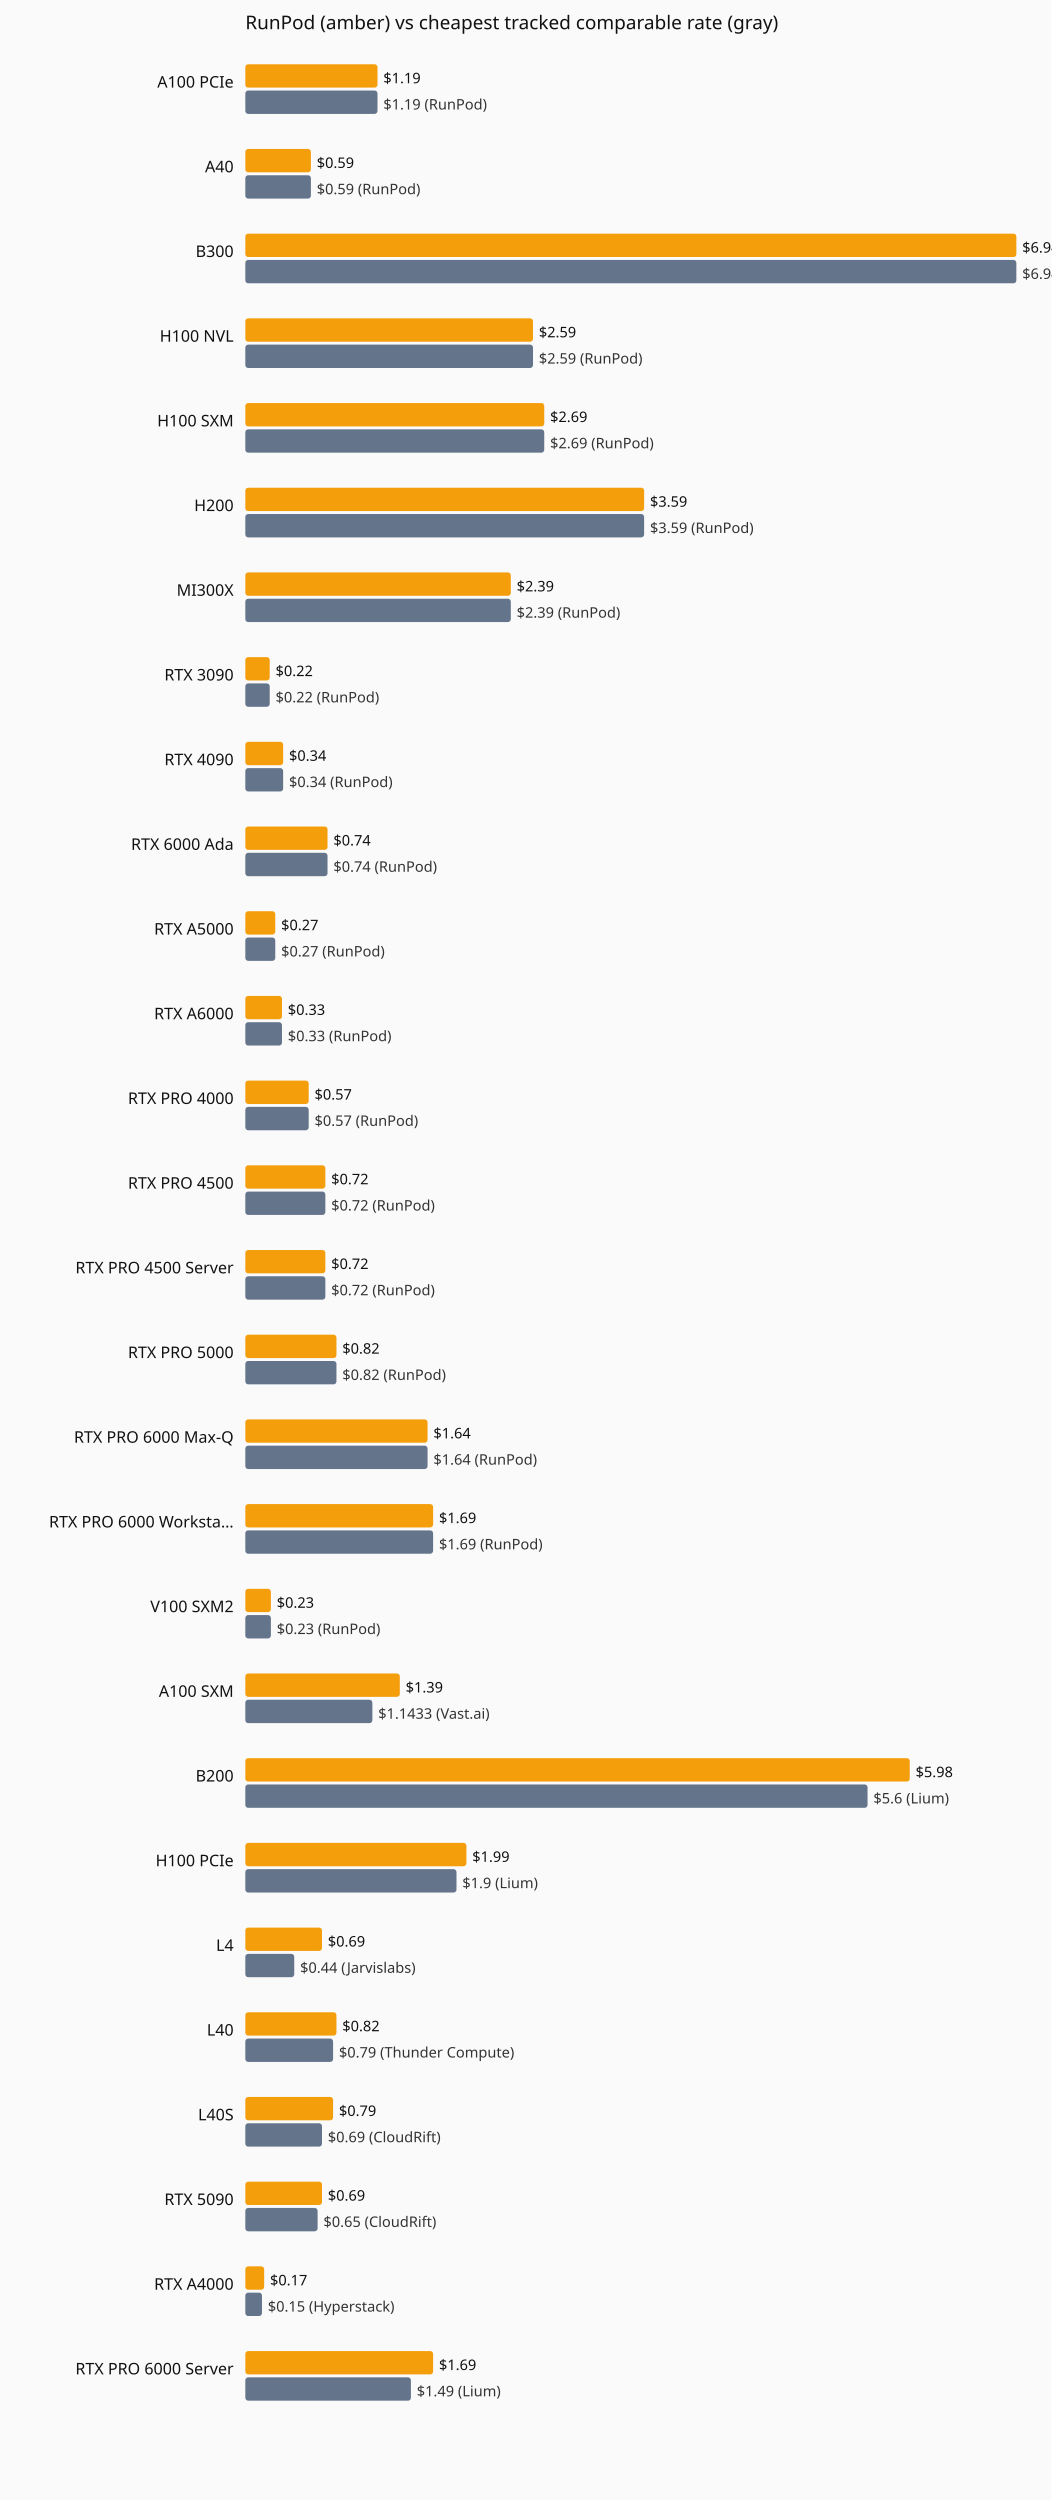
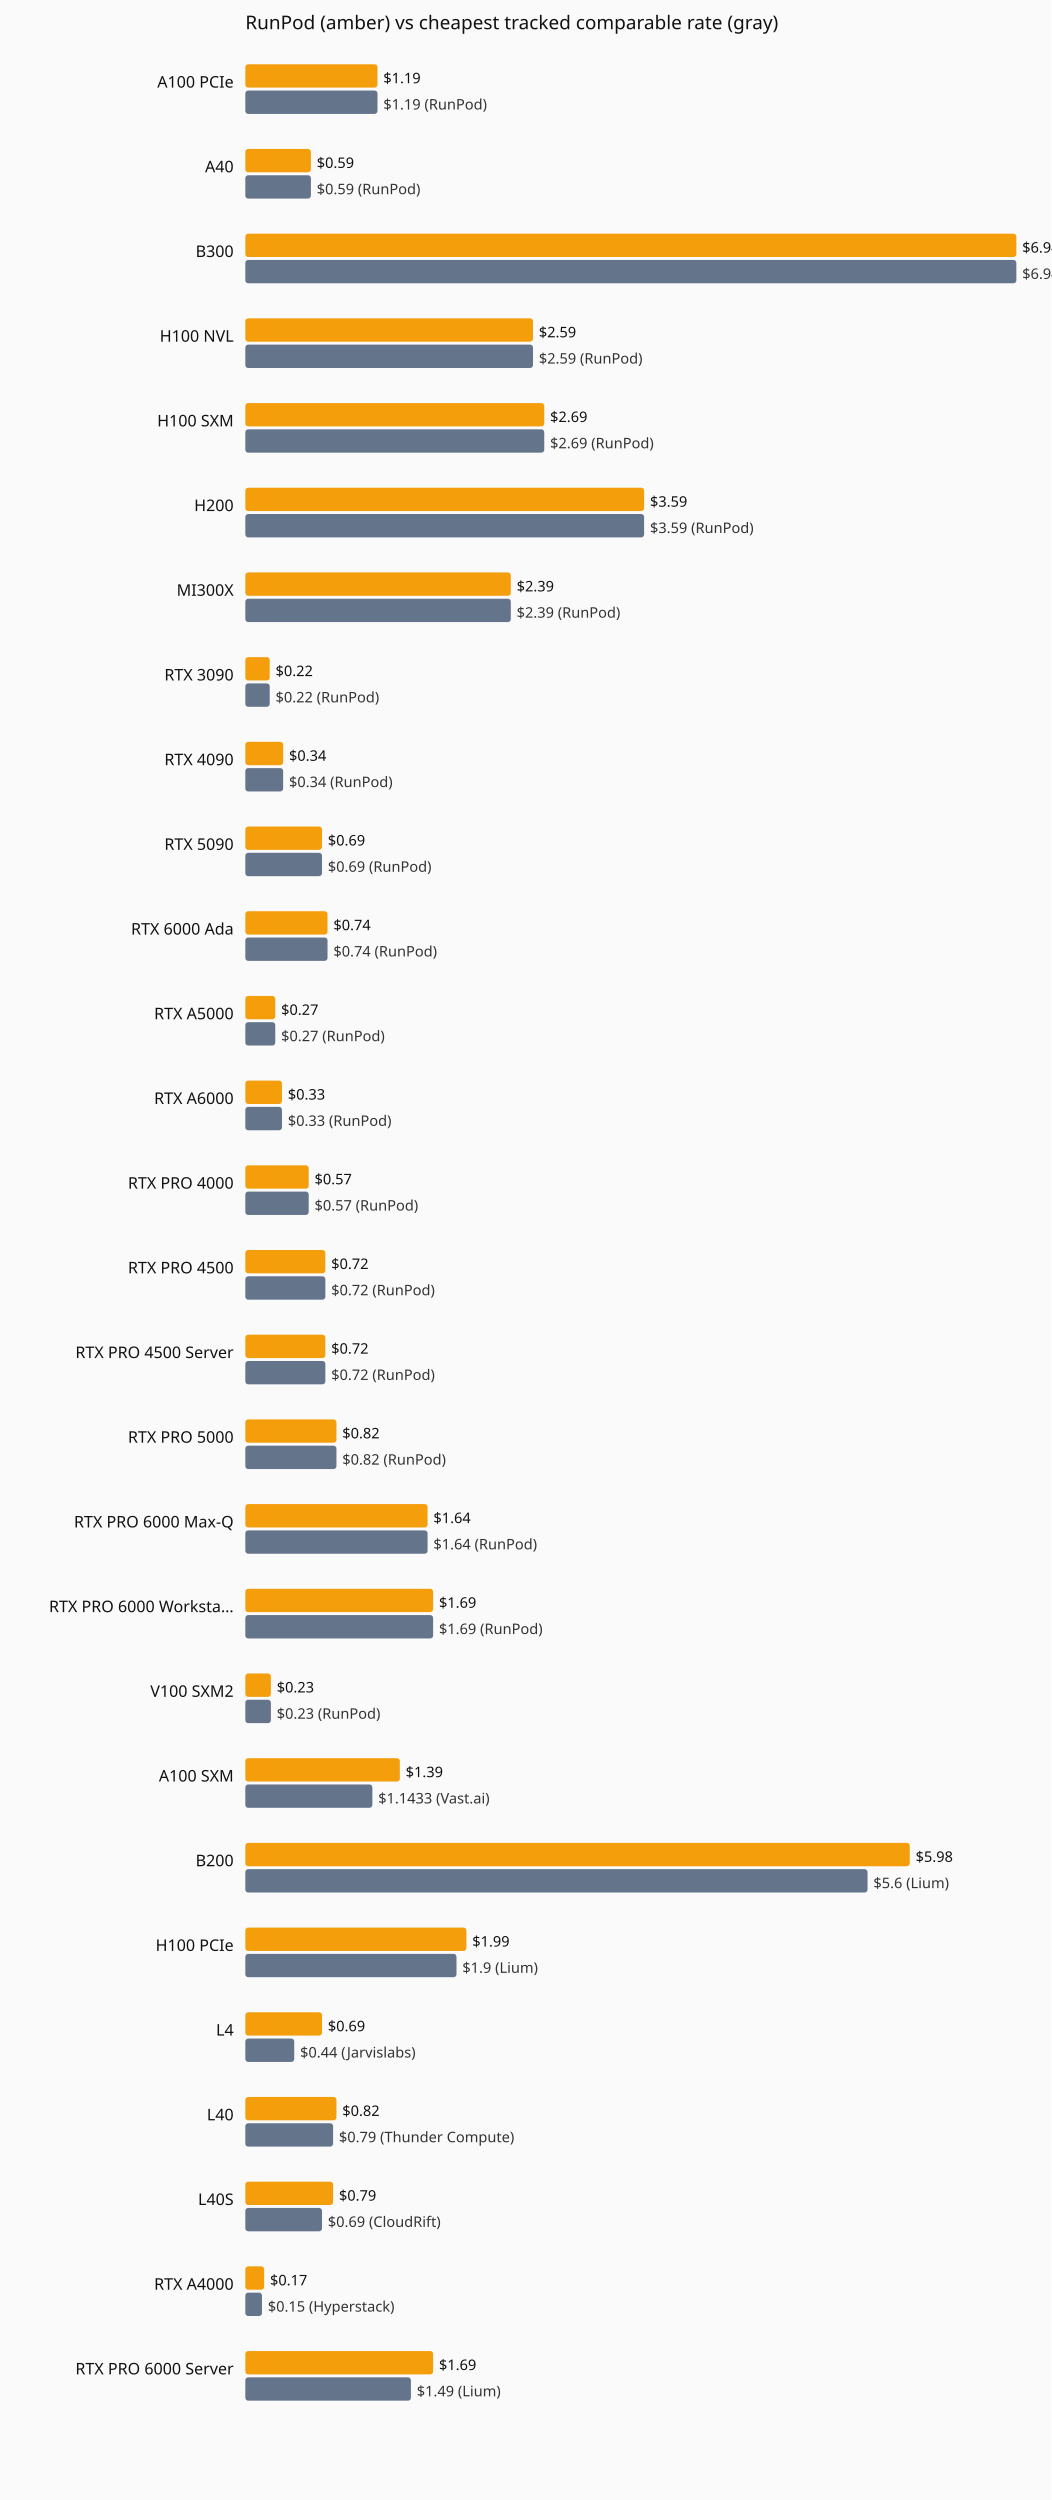
<svg xmlns="http://www.w3.org/2000/svg" viewBox="0 0 720 1712" role="img" aria-label="Current hourly rate versus the cheapest tracked vendor, by GPU model.">
  <rect width="720" height="1712" fill="#fafafa" />
  <text x="168" y="20" font-family="system-ui,sans-serif" font-size="13" fill="#111">RunPod (amber) vs cheapest tracked comparable rate (gray)</text>
  <text x="160" y="60" text-anchor="end" font-family="system-ui,sans-serif" font-size="11" fill="#111">A100 PCIe</text>
  <rect x="168" y="44" width="90.5" height="16" fill="#f59e0b" rx="2" />
  <text x="262.5" y="57" font-family="system-ui,sans-serif" font-size="10" fill="#111">$1.19</text>
  <rect x="168" y="62" width="90.5" height="16" fill="#64748b" rx="2" />
  <text x="262.5" y="75" font-family="system-ui,sans-serif" font-size="10" fill="#333">$1.19 (RunPod)</text>
  <text x="160" y="118" text-anchor="end" font-family="system-ui,sans-serif" font-size="11" fill="#111">A40</text>
  <rect x="168" y="102" width="44.9" height="16" fill="#f59e0b" rx="2" />
  <text x="216.9" y="115" font-family="system-ui,sans-serif" font-size="10" fill="#111">$0.59</text>
  <rect x="168" y="120" width="44.9" height="16" fill="#64748b" rx="2" />
  <text x="216.9" y="133" font-family="system-ui,sans-serif" font-size="10" fill="#333">$0.59 (RunPod)</text>
  <text x="160" y="176" text-anchor="end" font-family="system-ui,sans-serif" font-size="11" fill="#111">B300</text>
  <rect x="168" y="160" width="528.0" height="16" fill="#f59e0b" rx="2" />
  <text x="700.0" y="173" font-family="system-ui,sans-serif" font-size="10" fill="#111">$6.94</text>
  <rect x="168" y="178" width="528.0" height="16" fill="#64748b" rx="2" />
  <text x="700.0" y="191" font-family="system-ui,sans-serif" font-size="10" fill="#333">$6.94 (RunPod)</text>
  <text x="160" y="234" text-anchor="end" font-family="system-ui,sans-serif" font-size="11" fill="#111">H100 NVL</text>
  <rect x="168" y="218" width="197.0" height="16" fill="#f59e0b" rx="2" />
  <text x="369.0" y="231" font-family="system-ui,sans-serif" font-size="10" fill="#111">$2.59</text>
  <rect x="168" y="236" width="197.0" height="16" fill="#64748b" rx="2" />
  <text x="369.0" y="249" font-family="system-ui,sans-serif" font-size="10" fill="#333">$2.59 (RunPod)</text>
  <text x="160" y="292" text-anchor="end" font-family="system-ui,sans-serif" font-size="11" fill="#111">H100 SXM</text>
  <rect x="168" y="276" width="204.7" height="16" fill="#f59e0b" rx="2" />
  <text x="376.7" y="289" font-family="system-ui,sans-serif" font-size="10" fill="#111">$2.69</text>
  <rect x="168" y="294" width="204.7" height="16" fill="#64748b" rx="2" />
  <text x="376.7" y="307" font-family="system-ui,sans-serif" font-size="10" fill="#333">$2.69 (RunPod)</text>
  <text x="160" y="350" text-anchor="end" font-family="system-ui,sans-serif" font-size="11" fill="#111">H200</text>
  <rect x="168" y="334" width="273.1" height="16" fill="#f59e0b" rx="2" />
  <text x="445.1" y="347" font-family="system-ui,sans-serif" font-size="10" fill="#111">$3.59</text>
  <rect x="168" y="352" width="273.1" height="16" fill="#64748b" rx="2" />
  <text x="445.1" y="365" font-family="system-ui,sans-serif" font-size="10" fill="#333">$3.59 (RunPod)</text>
  <text x="160" y="408" text-anchor="end" font-family="system-ui,sans-serif" font-size="11" fill="#111">MI300X</text>
  <rect x="168" y="392" width="181.8" height="16" fill="#f59e0b" rx="2" />
  <text x="353.8" y="405" font-family="system-ui,sans-serif" font-size="10" fill="#111">$2.39</text>
  <rect x="168" y="410" width="181.8" height="16" fill="#64748b" rx="2" />
  <text x="353.8" y="423" font-family="system-ui,sans-serif" font-size="10" fill="#333">$2.39 (RunPod)</text>
  <text x="160" y="466" text-anchor="end" font-family="system-ui,sans-serif" font-size="11" fill="#111">RTX 3090</text>
  <rect x="168" y="450" width="16.7" height="16" fill="#f59e0b" rx="2" />
  <text x="188.7" y="463" font-family="system-ui,sans-serif" font-size="10" fill="#111">$0.22</text>
  <rect x="168" y="468" width="16.7" height="16" fill="#64748b" rx="2" />
  <text x="188.7" y="481" font-family="system-ui,sans-serif" font-size="10" fill="#333">$0.22 (RunPod)</text>
  <text x="160" y="524" text-anchor="end" font-family="system-ui,sans-serif" font-size="11" fill="#111">RTX 4090</text>
  <rect x="168" y="508" width="25.9" height="16" fill="#f59e0b" rx="2" />
  <text x="197.9" y="521" font-family="system-ui,sans-serif" font-size="10" fill="#111">$0.34</text>
  <rect x="168" y="526" width="25.9" height="16" fill="#64748b" rx="2" />
  <text x="197.9" y="539" font-family="system-ui,sans-serif" font-size="10" fill="#333">$0.34 (RunPod)</text>
-   <text x="160" y="582" text-anchor="end" font-family="system-ui,sans-serif" font-size="11" fill="#111">RTX 6000 Ada</text>
-   <rect x="168" y="566" width="56.3" height="16" fill="#f59e0b" rx="2" />
-   <text x="228.3" y="579" font-family="system-ui,sans-serif" font-size="10" fill="#111">$0.74</text>
-   <rect x="168" y="584" width="56.3" height="16" fill="#64748b" rx="2" />
-   <text x="228.3" y="597" font-family="system-ui,sans-serif" font-size="10" fill="#333">$0.74 (RunPod)</text>
-   <text x="160" y="640" text-anchor="end" font-family="system-ui,sans-serif" font-size="11" fill="#111">RTX A5000</text>
-   <rect x="168" y="624" width="20.5" height="16" fill="#f59e0b" rx="2" />
-   <text x="192.5" y="637" font-family="system-ui,sans-serif" font-size="10" fill="#111">$0.27</text>
-   <rect x="168" y="642" width="20.5" height="16" fill="#64748b" rx="2" />
-   <text x="192.5" y="655" font-family="system-ui,sans-serif" font-size="10" fill="#333">$0.27 (RunPod)</text>
-   <text x="160" y="698" text-anchor="end" font-family="system-ui,sans-serif" font-size="11" fill="#111">RTX A6000</text>
-   <rect x="168" y="682" width="25.1" height="16" fill="#f59e0b" rx="2" />
-   <text x="197.1" y="695" font-family="system-ui,sans-serif" font-size="10" fill="#111">$0.33</text>
-   <rect x="168" y="700" width="25.1" height="16" fill="#64748b" rx="2" />
-   <text x="197.1" y="713" font-family="system-ui,sans-serif" font-size="10" fill="#333">$0.33 (RunPod)</text>
-   <text x="160" y="756" text-anchor="end" font-family="system-ui,sans-serif" font-size="11" fill="#111">RTX PRO 4000</text>
-   <rect x="168" y="740" width="43.4" height="16" fill="#f59e0b" rx="2" />
-   <text x="215.4" y="753" font-family="system-ui,sans-serif" font-size="10" fill="#111">$0.57</text>
-   <rect x="168" y="758" width="43.4" height="16" fill="#64748b" rx="2" />
-   <text x="215.4" y="771" font-family="system-ui,sans-serif" font-size="10" fill="#333">$0.57 (RunPod)</text>
-   <text x="160" y="814" text-anchor="end" font-family="system-ui,sans-serif" font-size="11" fill="#111">RTX PRO 4500</text>
-   <rect x="168" y="798" width="54.8" height="16" fill="#f59e0b" rx="2" />
-   <text x="226.8" y="811" font-family="system-ui,sans-serif" font-size="10" fill="#111">$0.72</text>
-   <rect x="168" y="816" width="54.8" height="16" fill="#64748b" rx="2" />
-   <text x="226.8" y="829" font-family="system-ui,sans-serif" font-size="10" fill="#333">$0.72 (RunPod)</text>
-   <text x="160" y="872" text-anchor="end" font-family="system-ui,sans-serif" font-size="11" fill="#111">RTX PRO 4500 Server</text>
+   <text x="160" y="582" text-anchor="end" font-family="system-ui,sans-serif" font-size="11" fill="#111">RTX 5090</text>
+   <rect x="168" y="566" width="52.5" height="16" fill="#f59e0b" rx="2" />
+   <text x="224.5" y="579" font-family="system-ui,sans-serif" font-size="10" fill="#111">$0.69</text>
+   <rect x="168" y="584" width="52.5" height="16" fill="#64748b" rx="2" />
+   <text x="224.5" y="597" font-family="system-ui,sans-serif" font-size="10" fill="#333">$0.69 (RunPod)</text>
+   <text x="160" y="640" text-anchor="end" font-family="system-ui,sans-serif" font-size="11" fill="#111">RTX 6000 Ada</text>
+   <rect x="168" y="624" width="56.3" height="16" fill="#f59e0b" rx="2" />
+   <text x="228.3" y="637" font-family="system-ui,sans-serif" font-size="10" fill="#111">$0.74</text>
+   <rect x="168" y="642" width="56.3" height="16" fill="#64748b" rx="2" />
+   <text x="228.3" y="655" font-family="system-ui,sans-serif" font-size="10" fill="#333">$0.74 (RunPod)</text>
+   <text x="160" y="698" text-anchor="end" font-family="system-ui,sans-serif" font-size="11" fill="#111">RTX A5000</text>
+   <rect x="168" y="682" width="20.5" height="16" fill="#f59e0b" rx="2" />
+   <text x="192.5" y="695" font-family="system-ui,sans-serif" font-size="10" fill="#111">$0.27</text>
+   <rect x="168" y="700" width="20.5" height="16" fill="#64748b" rx="2" />
+   <text x="192.5" y="713" font-family="system-ui,sans-serif" font-size="10" fill="#333">$0.27 (RunPod)</text>
+   <text x="160" y="756" text-anchor="end" font-family="system-ui,sans-serif" font-size="11" fill="#111">RTX A6000</text>
+   <rect x="168" y="740" width="25.1" height="16" fill="#f59e0b" rx="2" />
+   <text x="197.1" y="753" font-family="system-ui,sans-serif" font-size="10" fill="#111">$0.33</text>
+   <rect x="168" y="758" width="25.1" height="16" fill="#64748b" rx="2" />
+   <text x="197.1" y="771" font-family="system-ui,sans-serif" font-size="10" fill="#333">$0.33 (RunPod)</text>
+   <text x="160" y="814" text-anchor="end" font-family="system-ui,sans-serif" font-size="11" fill="#111">RTX PRO 4000</text>
+   <rect x="168" y="798" width="43.4" height="16" fill="#f59e0b" rx="2" />
+   <text x="215.4" y="811" font-family="system-ui,sans-serif" font-size="10" fill="#111">$0.57</text>
+   <rect x="168" y="816" width="43.4" height="16" fill="#64748b" rx="2" />
+   <text x="215.4" y="829" font-family="system-ui,sans-serif" font-size="10" fill="#333">$0.57 (RunPod)</text>
+   <text x="160" y="872" text-anchor="end" font-family="system-ui,sans-serif" font-size="11" fill="#111">RTX PRO 4500</text>
  <rect x="168" y="856" width="54.8" height="16" fill="#f59e0b" rx="2" />
  <text x="226.8" y="869" font-family="system-ui,sans-serif" font-size="10" fill="#111">$0.72</text>
  <rect x="168" y="874" width="54.8" height="16" fill="#64748b" rx="2" />
  <text x="226.8" y="887" font-family="system-ui,sans-serif" font-size="10" fill="#333">$0.72 (RunPod)</text>
-   <text x="160" y="930" text-anchor="end" font-family="system-ui,sans-serif" font-size="11" fill="#111">RTX PRO 5000</text>
-   <rect x="168" y="914" width="62.4" height="16" fill="#f59e0b" rx="2" />
-   <text x="234.4" y="927" font-family="system-ui,sans-serif" font-size="10" fill="#111">$0.82</text>
-   <rect x="168" y="932" width="62.4" height="16" fill="#64748b" rx="2" />
-   <text x="234.4" y="945" font-family="system-ui,sans-serif" font-size="10" fill="#333">$0.82 (RunPod)</text>
-   <text x="160" y="988" text-anchor="end" font-family="system-ui,sans-serif" font-size="11" fill="#111">RTX PRO 6000 Max-Q</text>
-   <rect x="168" y="972" width="124.8" height="16" fill="#f59e0b" rx="2" />
-   <text x="296.8" y="985" font-family="system-ui,sans-serif" font-size="10" fill="#111">$1.64</text>
-   <rect x="168" y="990" width="124.8" height="16" fill="#64748b" rx="2" />
-   <text x="296.8" y="1003" font-family="system-ui,sans-serif" font-size="10" fill="#333">$1.64 (RunPod)</text>
-   <text x="160" y="1046" text-anchor="end" font-family="system-ui,sans-serif" font-size="11" fill="#111">RTX PRO 6000 Worksta…</text>
-   <rect x="168" y="1030" width="128.6" height="16" fill="#f59e0b" rx="2" />
-   <text x="300.6" y="1043" font-family="system-ui,sans-serif" font-size="10" fill="#111">$1.69</text>
-   <rect x="168" y="1048" width="128.6" height="16" fill="#64748b" rx="2" />
-   <text x="300.6" y="1061" font-family="system-ui,sans-serif" font-size="10" fill="#333">$1.69 (RunPod)</text>
-   <text x="160" y="1104" text-anchor="end" font-family="system-ui,sans-serif" font-size="11" fill="#111">V100 SXM2</text>
-   <rect x="168" y="1088" width="17.5" height="16" fill="#f59e0b" rx="2" />
-   <text x="189.5" y="1101" font-family="system-ui,sans-serif" font-size="10" fill="#111">$0.23</text>
-   <rect x="168" y="1106" width="17.5" height="16" fill="#64748b" rx="2" />
-   <text x="189.5" y="1119" font-family="system-ui,sans-serif" font-size="10" fill="#333">$0.23 (RunPod)</text>
-   <text x="160" y="1162" text-anchor="end" font-family="system-ui,sans-serif" font-size="11" fill="#111">A100 SXM</text>
-   <rect x="168" y="1146" width="105.8" height="16" fill="#f59e0b" rx="2" />
-   <text x="277.8" y="1159" font-family="system-ui,sans-serif" font-size="10" fill="#111">$1.39</text>
-   <rect x="168" y="1164" width="87.0" height="16" fill="#64748b" rx="2" />
-   <text x="259.0" y="1177" font-family="system-ui,sans-serif" font-size="10" fill="#333">$1.1433 (Vast.ai)</text>
-   <text x="160" y="1220" text-anchor="end" font-family="system-ui,sans-serif" font-size="11" fill="#111">B200</text>
-   <rect x="168" y="1204" width="455.0" height="16" fill="#f59e0b" rx="2" />
-   <text x="627.0" y="1217" font-family="system-ui,sans-serif" font-size="10" fill="#111">$5.98</text>
-   <rect x="168" y="1222" width="426.1" height="16" fill="#64748b" rx="2" />
-   <text x="598.1" y="1235" font-family="system-ui,sans-serif" font-size="10" fill="#333">$5.6 (Lium)</text>
-   <text x="160" y="1278" text-anchor="end" font-family="system-ui,sans-serif" font-size="11" fill="#111">H100 PCIe</text>
-   <rect x="168" y="1262" width="151.4" height="16" fill="#f59e0b" rx="2" />
-   <text x="323.4" y="1275" font-family="system-ui,sans-serif" font-size="10" fill="#111">$1.99</text>
-   <rect x="168" y="1280" width="144.6" height="16" fill="#64748b" rx="2" />
-   <text x="316.6" y="1293" font-family="system-ui,sans-serif" font-size="10" fill="#333">$1.9 (Lium)</text>
-   <text x="160" y="1336" text-anchor="end" font-family="system-ui,sans-serif" font-size="11" fill="#111">L4</text>
-   <rect x="168" y="1320" width="52.5" height="16" fill="#f59e0b" rx="2" />
-   <text x="224.5" y="1333" font-family="system-ui,sans-serif" font-size="10" fill="#111">$0.69</text>
-   <rect x="168" y="1338" width="33.5" height="16" fill="#64748b" rx="2" />
-   <text x="205.5" y="1351" font-family="system-ui,sans-serif" font-size="10" fill="#333">$0.44 (Jarvislabs)</text>
-   <text x="160" y="1394" text-anchor="end" font-family="system-ui,sans-serif" font-size="11" fill="#111">L40</text>
-   <rect x="168" y="1378" width="62.4" height="16" fill="#f59e0b" rx="2" />
-   <text x="234.4" y="1391" font-family="system-ui,sans-serif" font-size="10" fill="#111">$0.82</text>
-   <rect x="168" y="1396" width="60.1" height="16" fill="#64748b" rx="2" />
-   <text x="232.1" y="1409" font-family="system-ui,sans-serif" font-size="10" fill="#333">$0.79 (Thunder Compute)</text>
-   <text x="160" y="1452" text-anchor="end" font-family="system-ui,sans-serif" font-size="11" fill="#111">L40S</text>
-   <rect x="168" y="1436" width="60.1" height="16" fill="#f59e0b" rx="2" />
-   <text x="232.1" y="1449" font-family="system-ui,sans-serif" font-size="10" fill="#111">$0.79</text>
-   <rect x="168" y="1454" width="52.5" height="16" fill="#64748b" rx="2" />
-   <text x="224.5" y="1467" font-family="system-ui,sans-serif" font-size="10" fill="#333">$0.69 (CloudRift)</text>
-   <text x="160" y="1510" text-anchor="end" font-family="system-ui,sans-serif" font-size="11" fill="#111">RTX 5090</text>
-   <rect x="168" y="1494" width="52.5" height="16" fill="#f59e0b" rx="2" />
-   <text x="224.5" y="1507" font-family="system-ui,sans-serif" font-size="10" fill="#111">$0.69</text>
-   <rect x="168" y="1512" width="49.5" height="16" fill="#64748b" rx="2" />
-   <text x="221.5" y="1525" font-family="system-ui,sans-serif" font-size="10" fill="#333">$0.65 (CloudRift)</text>
+   <text x="160" y="930" text-anchor="end" font-family="system-ui,sans-serif" font-size="11" fill="#111">RTX PRO 4500 Server</text>
+   <rect x="168" y="914" width="54.8" height="16" fill="#f59e0b" rx="2" />
+   <text x="226.8" y="927" font-family="system-ui,sans-serif" font-size="10" fill="#111">$0.72</text>
+   <rect x="168" y="932" width="54.8" height="16" fill="#64748b" rx="2" />
+   <text x="226.8" y="945" font-family="system-ui,sans-serif" font-size="10" fill="#333">$0.72 (RunPod)</text>
+   <text x="160" y="988" text-anchor="end" font-family="system-ui,sans-serif" font-size="11" fill="#111">RTX PRO 5000</text>
+   <rect x="168" y="972" width="62.4" height="16" fill="#f59e0b" rx="2" />
+   <text x="234.4" y="985" font-family="system-ui,sans-serif" font-size="10" fill="#111">$0.82</text>
+   <rect x="168" y="990" width="62.4" height="16" fill="#64748b" rx="2" />
+   <text x="234.4" y="1003" font-family="system-ui,sans-serif" font-size="10" fill="#333">$0.82 (RunPod)</text>
+   <text x="160" y="1046" text-anchor="end" font-family="system-ui,sans-serif" font-size="11" fill="#111">RTX PRO 6000 Max-Q</text>
+   <rect x="168" y="1030" width="124.8" height="16" fill="#f59e0b" rx="2" />
+   <text x="296.8" y="1043" font-family="system-ui,sans-serif" font-size="10" fill="#111">$1.64</text>
+   <rect x="168" y="1048" width="124.8" height="16" fill="#64748b" rx="2" />
+   <text x="296.8" y="1061" font-family="system-ui,sans-serif" font-size="10" fill="#333">$1.64 (RunPod)</text>
+   <text x="160" y="1104" text-anchor="end" font-family="system-ui,sans-serif" font-size="11" fill="#111">RTX PRO 6000 Worksta…</text>
+   <rect x="168" y="1088" width="128.6" height="16" fill="#f59e0b" rx="2" />
+   <text x="300.6" y="1101" font-family="system-ui,sans-serif" font-size="10" fill="#111">$1.69</text>
+   <rect x="168" y="1106" width="128.6" height="16" fill="#64748b" rx="2" />
+   <text x="300.6" y="1119" font-family="system-ui,sans-serif" font-size="10" fill="#333">$1.69 (RunPod)</text>
+   <text x="160" y="1162" text-anchor="end" font-family="system-ui,sans-serif" font-size="11" fill="#111">V100 SXM2</text>
+   <rect x="168" y="1146" width="17.5" height="16" fill="#f59e0b" rx="2" />
+   <text x="189.5" y="1159" font-family="system-ui,sans-serif" font-size="10" fill="#111">$0.23</text>
+   <rect x="168" y="1164" width="17.5" height="16" fill="#64748b" rx="2" />
+   <text x="189.5" y="1177" font-family="system-ui,sans-serif" font-size="10" fill="#333">$0.23 (RunPod)</text>
+   <text x="160" y="1220" text-anchor="end" font-family="system-ui,sans-serif" font-size="11" fill="#111">A100 SXM</text>
+   <rect x="168" y="1204" width="105.8" height="16" fill="#f59e0b" rx="2" />
+   <text x="277.8" y="1217" font-family="system-ui,sans-serif" font-size="10" fill="#111">$1.39</text>
+   <rect x="168" y="1222" width="87.0" height="16" fill="#64748b" rx="2" />
+   <text x="259.0" y="1235" font-family="system-ui,sans-serif" font-size="10" fill="#333">$1.1433 (Vast.ai)</text>
+   <text x="160" y="1278" text-anchor="end" font-family="system-ui,sans-serif" font-size="11" fill="#111">B200</text>
+   <rect x="168" y="1262" width="455.0" height="16" fill="#f59e0b" rx="2" />
+   <text x="627.0" y="1275" font-family="system-ui,sans-serif" font-size="10" fill="#111">$5.98</text>
+   <rect x="168" y="1280" width="426.1" height="16" fill="#64748b" rx="2" />
+   <text x="598.1" y="1293" font-family="system-ui,sans-serif" font-size="10" fill="#333">$5.6 (Lium)</text>
+   <text x="160" y="1336" text-anchor="end" font-family="system-ui,sans-serif" font-size="11" fill="#111">H100 PCIe</text>
+   <rect x="168" y="1320" width="151.4" height="16" fill="#f59e0b" rx="2" />
+   <text x="323.4" y="1333" font-family="system-ui,sans-serif" font-size="10" fill="#111">$1.99</text>
+   <rect x="168" y="1338" width="144.6" height="16" fill="#64748b" rx="2" />
+   <text x="316.6" y="1351" font-family="system-ui,sans-serif" font-size="10" fill="#333">$1.9 (Lium)</text>
+   <text x="160" y="1394" text-anchor="end" font-family="system-ui,sans-serif" font-size="11" fill="#111">L4</text>
+   <rect x="168" y="1378" width="52.5" height="16" fill="#f59e0b" rx="2" />
+   <text x="224.5" y="1391" font-family="system-ui,sans-serif" font-size="10" fill="#111">$0.69</text>
+   <rect x="168" y="1396" width="33.5" height="16" fill="#64748b" rx="2" />
+   <text x="205.5" y="1409" font-family="system-ui,sans-serif" font-size="10" fill="#333">$0.44 (Jarvislabs)</text>
+   <text x="160" y="1452" text-anchor="end" font-family="system-ui,sans-serif" font-size="11" fill="#111">L40</text>
+   <rect x="168" y="1436" width="62.4" height="16" fill="#f59e0b" rx="2" />
+   <text x="234.4" y="1449" font-family="system-ui,sans-serif" font-size="10" fill="#111">$0.82</text>
+   <rect x="168" y="1454" width="60.1" height="16" fill="#64748b" rx="2" />
+   <text x="232.1" y="1467" font-family="system-ui,sans-serif" font-size="10" fill="#333">$0.79 (Thunder Compute)</text>
+   <text x="160" y="1510" text-anchor="end" font-family="system-ui,sans-serif" font-size="11" fill="#111">L40S</text>
+   <rect x="168" y="1494" width="60.1" height="16" fill="#f59e0b" rx="2" />
+   <text x="232.1" y="1507" font-family="system-ui,sans-serif" font-size="10" fill="#111">$0.79</text>
+   <rect x="168" y="1512" width="52.5" height="16" fill="#64748b" rx="2" />
+   <text x="224.5" y="1525" font-family="system-ui,sans-serif" font-size="10" fill="#333">$0.69 (CloudRift)</text>
  <text x="160" y="1568" text-anchor="end" font-family="system-ui,sans-serif" font-size="11" fill="#111">RTX A4000</text>
  <rect x="168" y="1552" width="12.9" height="16" fill="#f59e0b" rx="2" />
  <text x="184.9" y="1565" font-family="system-ui,sans-serif" font-size="10" fill="#111">$0.17</text>
  <rect x="168" y="1570" width="11.4" height="16" fill="#64748b" rx="2" />
  <text x="183.4" y="1583" font-family="system-ui,sans-serif" font-size="10" fill="#333">$0.15 (Hyperstack)</text>
  <text x="160" y="1626" text-anchor="end" font-family="system-ui,sans-serif" font-size="11" fill="#111">RTX PRO 6000 Server</text>
  <rect x="168" y="1610" width="128.6" height="16" fill="#f59e0b" rx="2" />
  <text x="300.6" y="1623" font-family="system-ui,sans-serif" font-size="10" fill="#111">$1.69</text>
  <rect x="168" y="1628" width="113.4" height="16" fill="#64748b" rx="2" />
  <text x="285.4" y="1641" font-family="system-ui,sans-serif" font-size="10" fill="#333">$1.49 (Lium)</text>
</svg>
